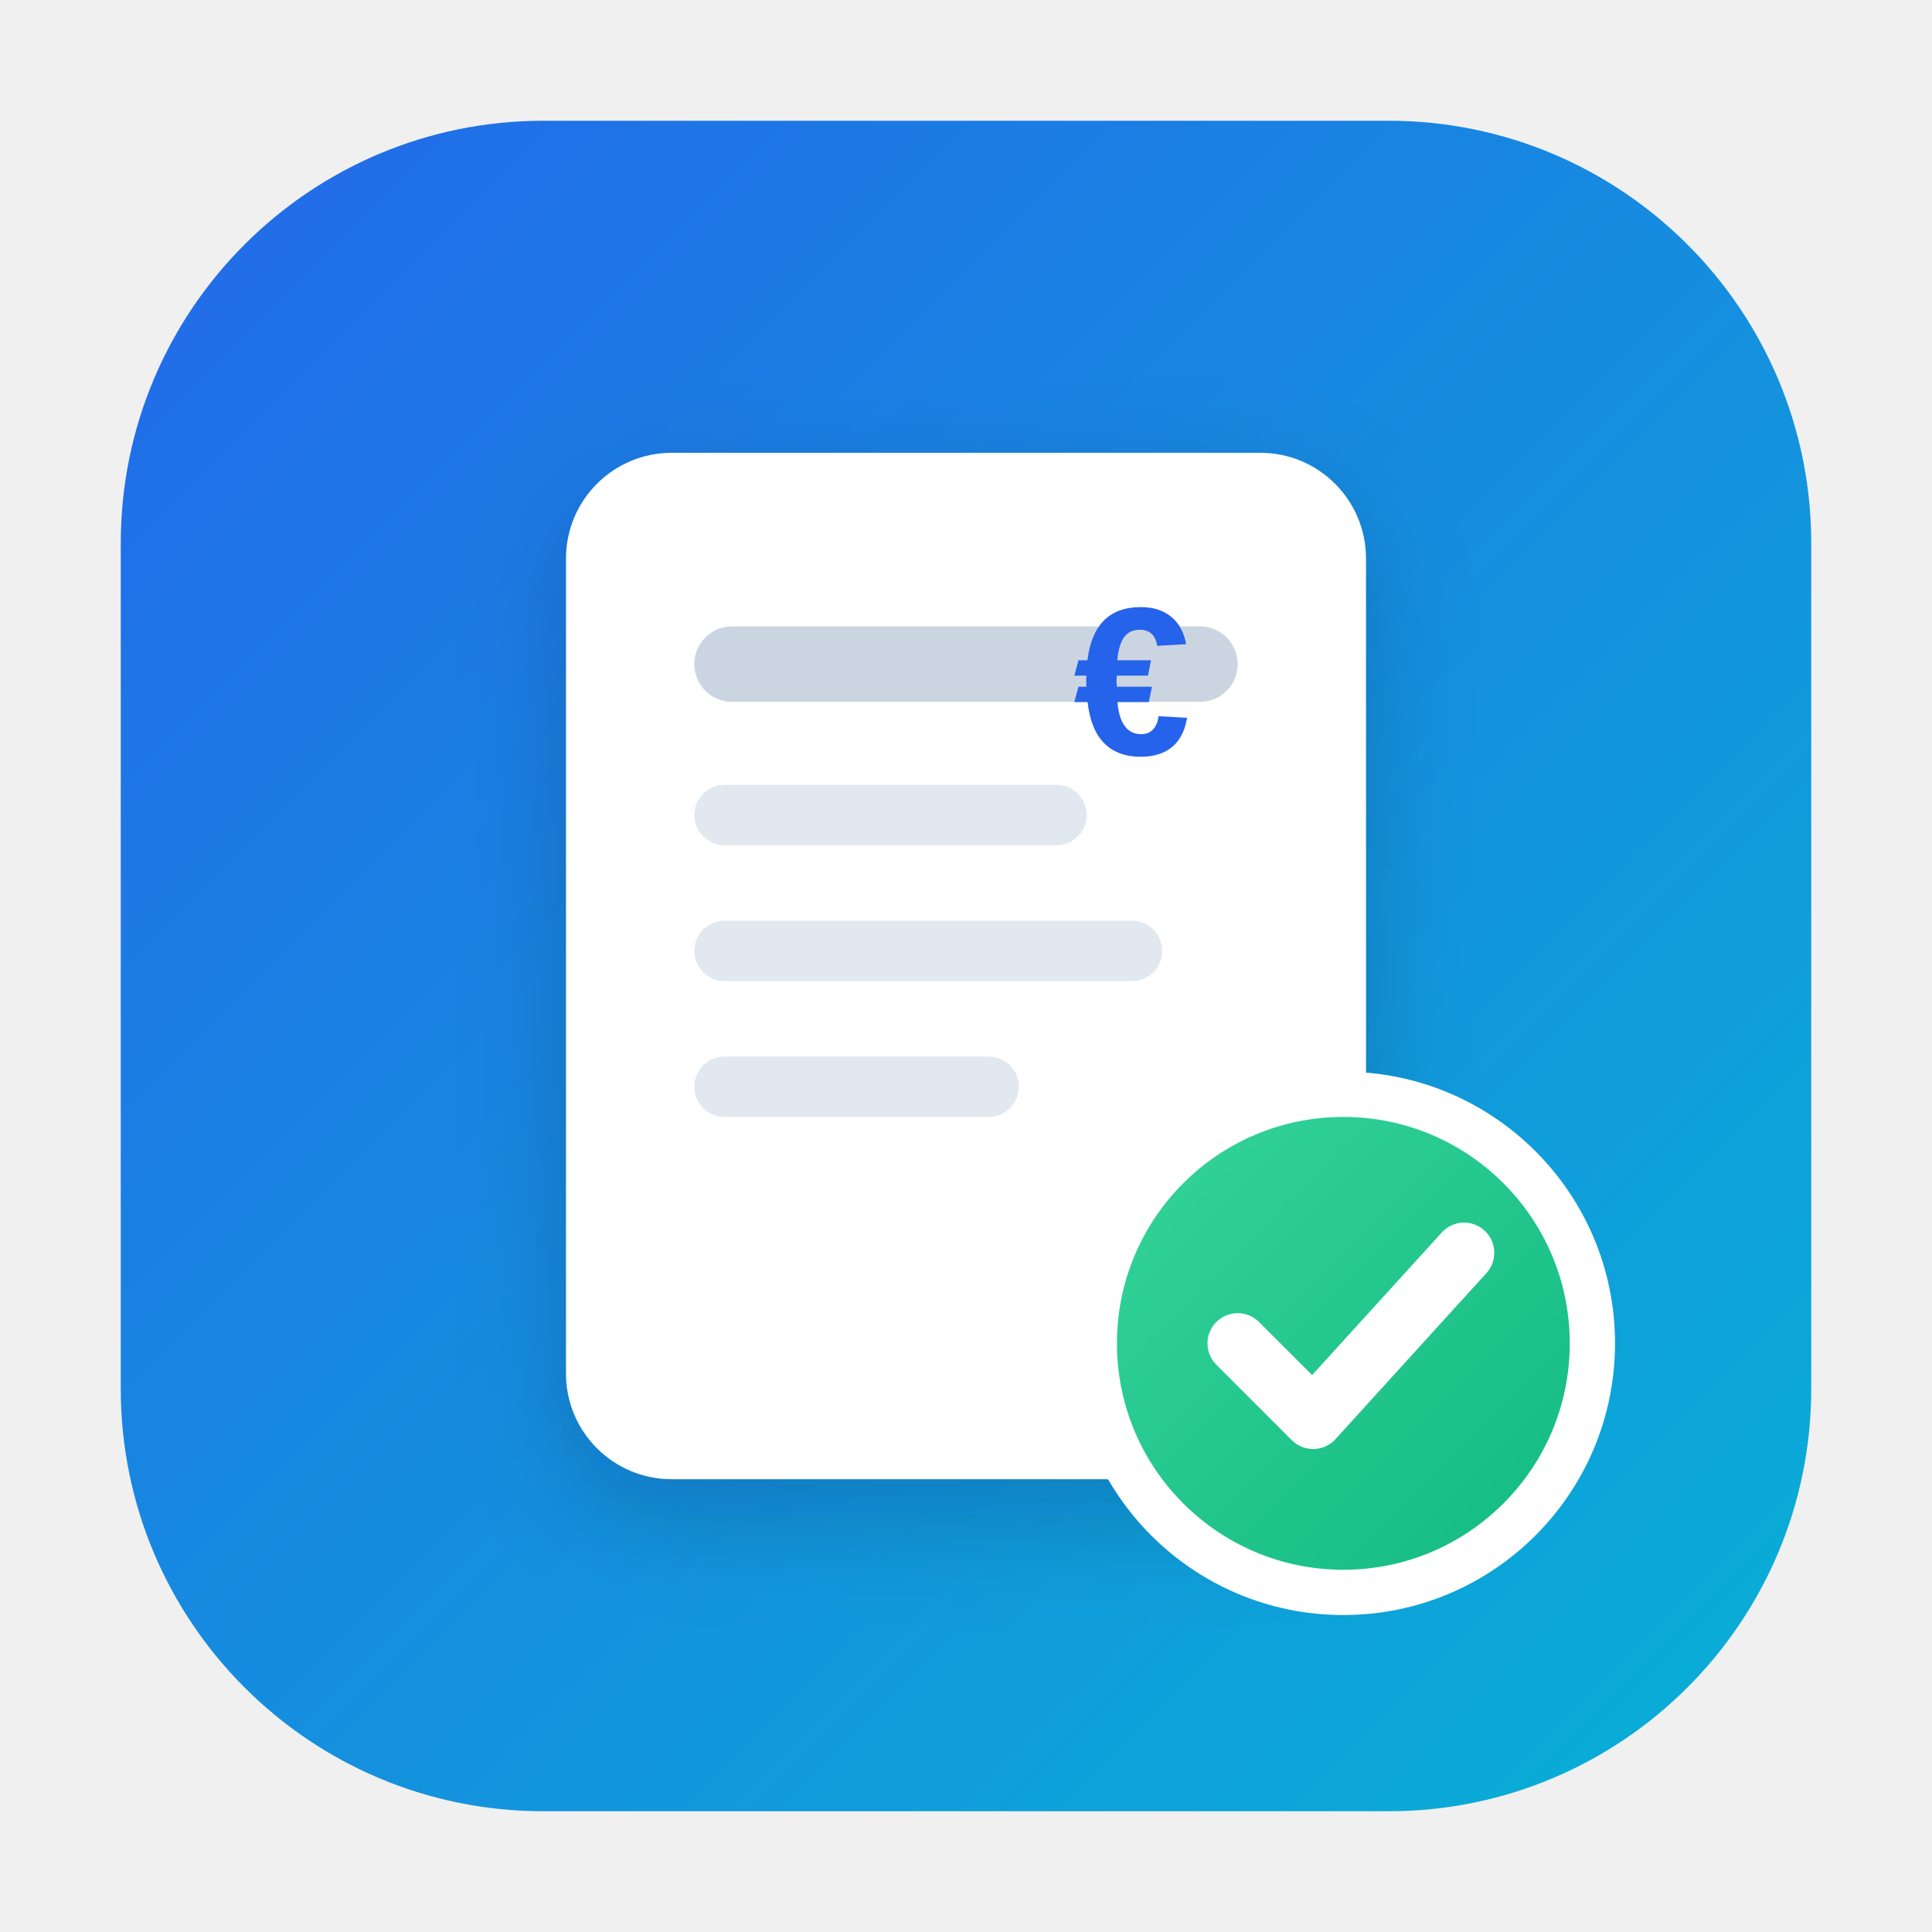
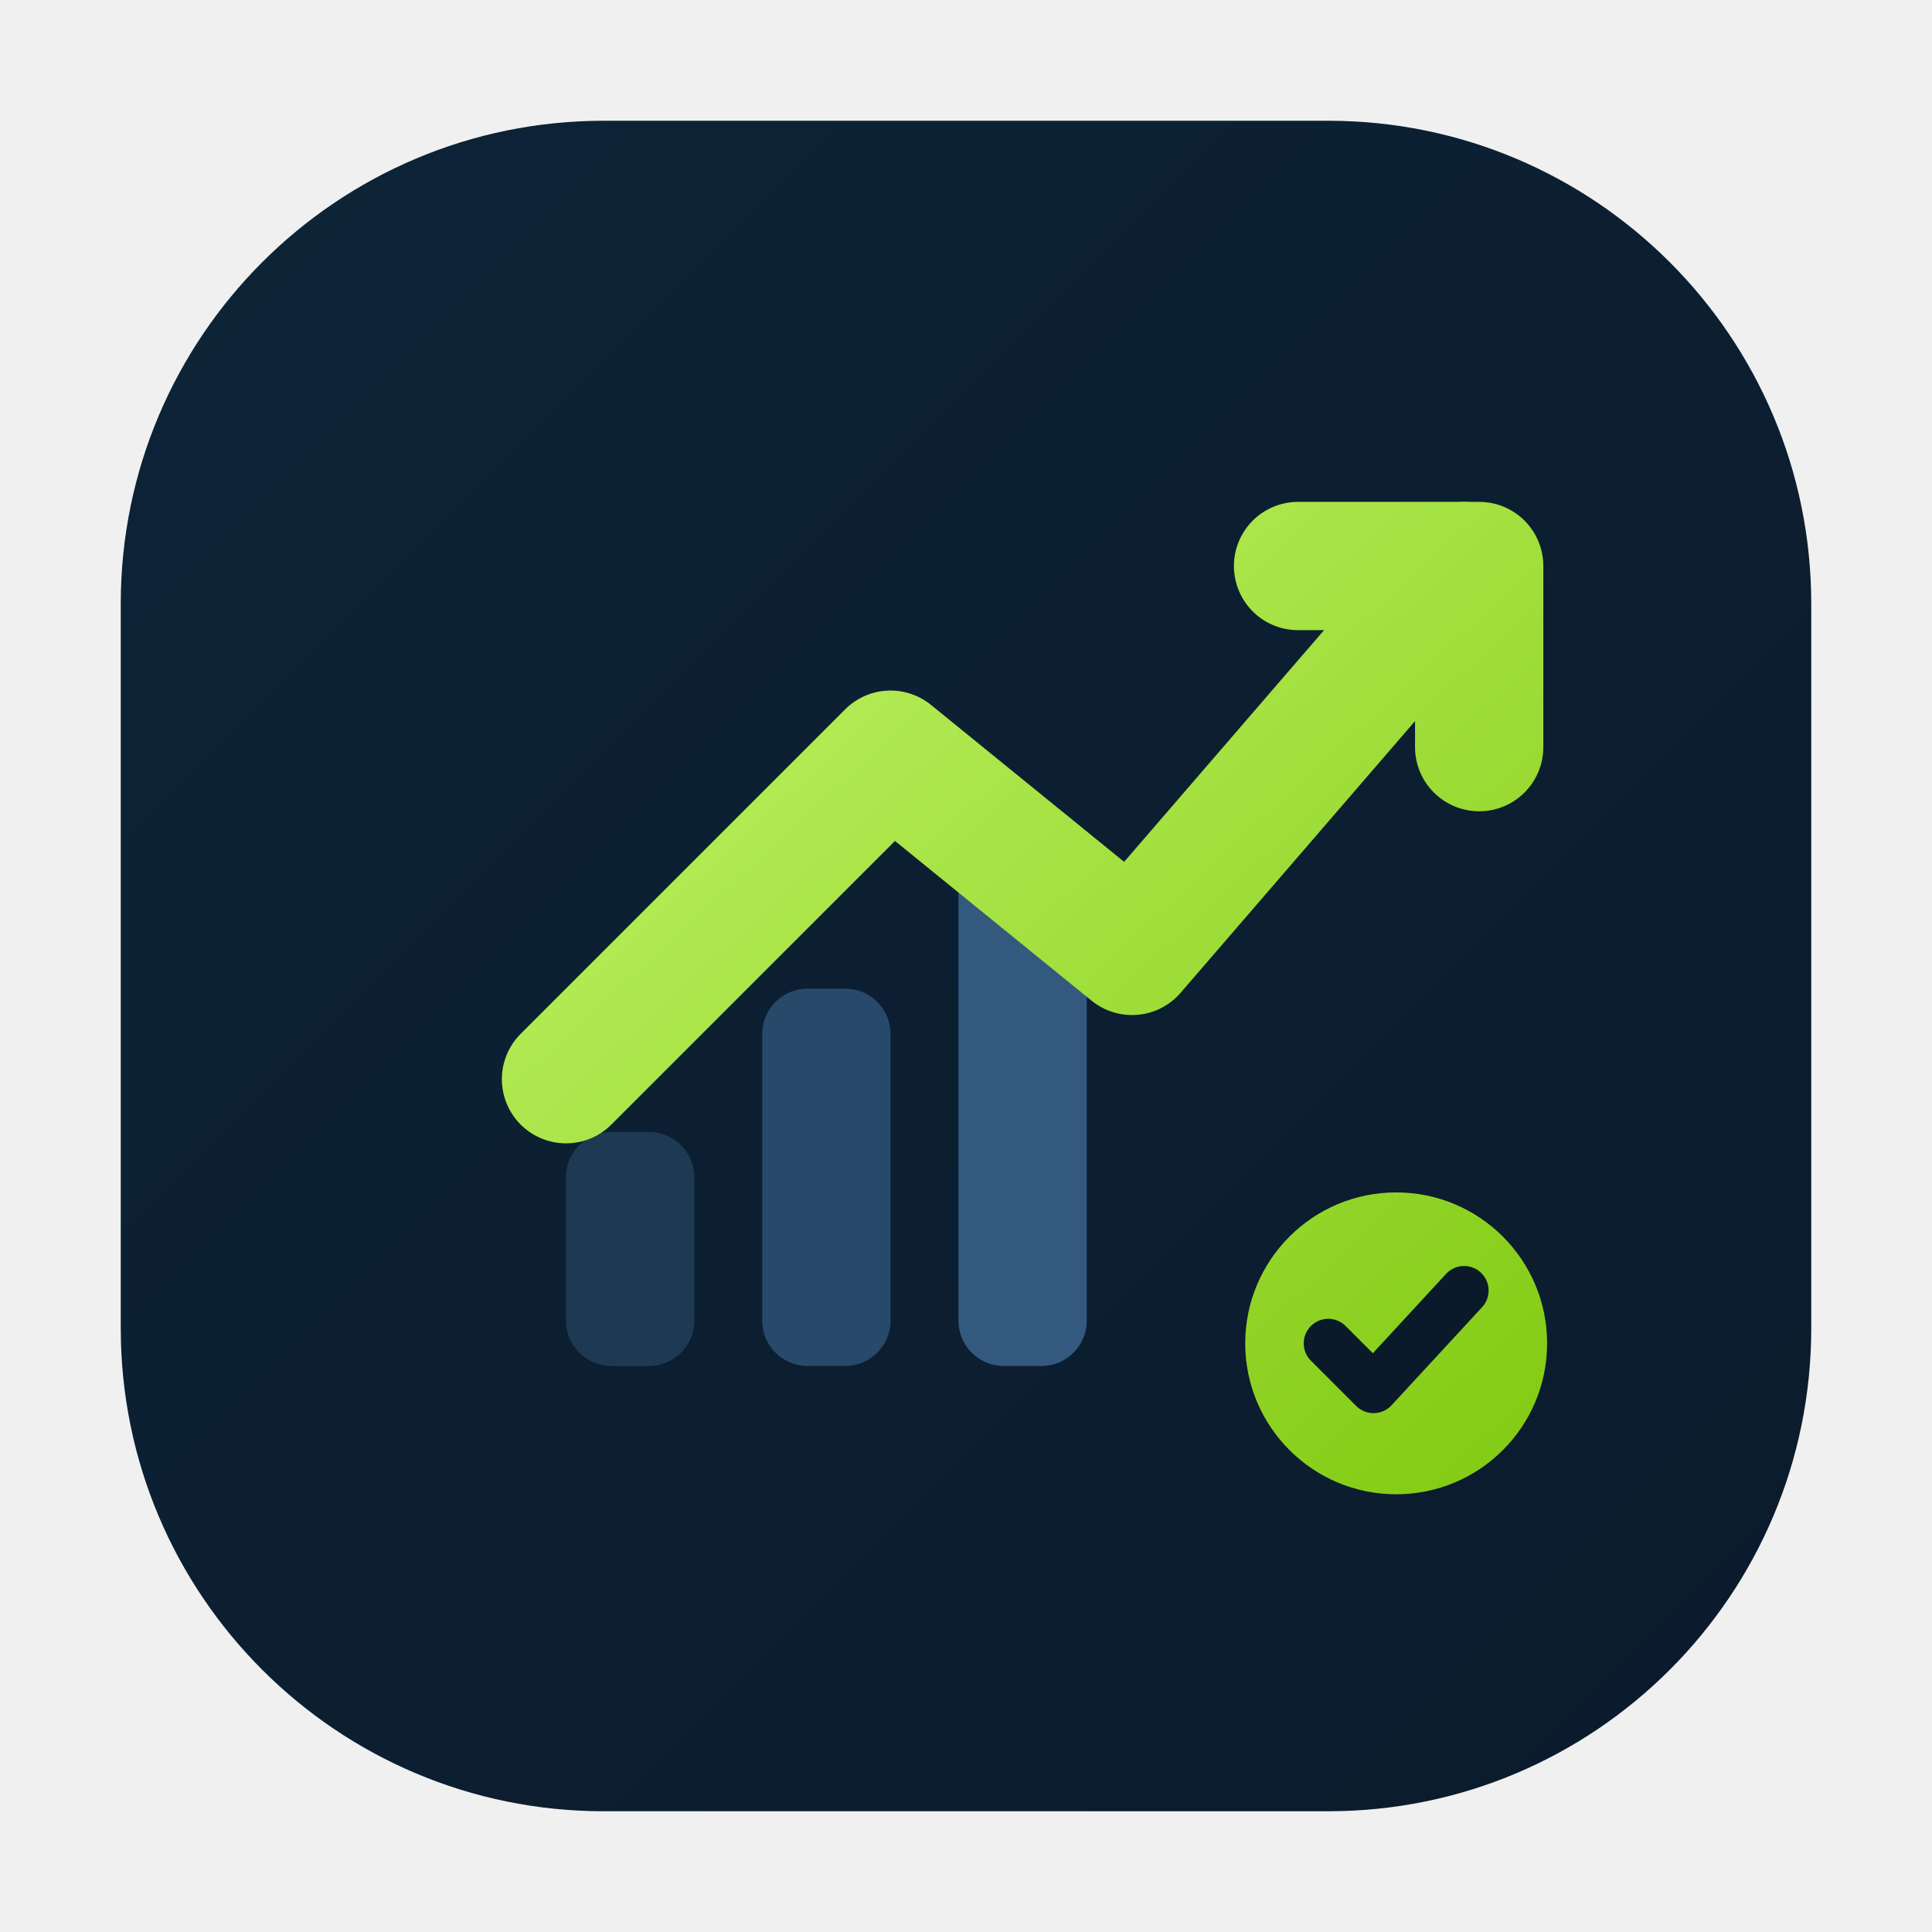
<svg xmlns="http://www.w3.org/2000/svg" width="512" height="512" viewBox="0 0 512 512" fill="none" role="img" aria-label="NominIA">
  <defs>
-     <linearGradient id="bg" x1="0" y1="0" x2="512" y2="512" gradientUnits="userSpaceOnUse">
-       <stop stop-color="#2563EB" />
-       <stop offset="1" stop-color="#06B6D4" />
+     <linearGradient id="tile" x1="0" y1="0" x2="512" y2="512" gradientUnits="userSpaceOnUse">
+       <stop stop-color="#0E2438" />
+       <stop offset="1" stop-color="#0A1A2B" />
    </linearGradient>
-     <linearGradient id="check" x1="300" y1="300" x2="420" y2="420" gradientUnits="userSpaceOnUse">
-       <stop stop-color="#34D399" />
-       <stop offset="1" stop-color="#10B981" />
+     <linearGradient id="lime" x1="150" y1="150" x2="380" y2="400" gradientUnits="userSpaceOnUse">
+       <stop stop-color="#BEF264" />
+       <stop offset="1" stop-color="#84CC16" />
    </linearGradient>
-     <filter id="sh" x="-20%" y="-20%" width="140%" height="140%">
-       <feDropShadow dx="0" dy="10" stdDeviation="14" flood-color="#0F172A" flood-opacity="0.18" />
-     </filter>
  </defs>
-   <rect x="32" y="32" width="448" height="448" rx="112" fill="url(#bg)" />
-   <g filter="url(#sh)">
-     <rect x="150" y="120" width="212" height="272" rx="28" fill="#FFFFFF" />
-   </g>
-   <rect x="184" y="166" width="144" height="20" rx="10" fill="#CBD5E1" />
-   <rect x="184" y="208" width="104" height="16" rx="8" fill="#E2E8F0" />
-   <rect x="184" y="244" width="124" height="16" rx="8" fill="#E2E8F0" />
-   <rect x="184" y="280" width="86" height="16" rx="8" fill="#E2E8F0" />
-   <text x="300" y="200" font-family="Outfit, Arial, sans-serif" font-size="56" font-weight="800" fill="#2563EB" text-anchor="middle">€</text>
-   <circle cx="356" cy="356" r="66" fill="url(#check)" stroke="#FFFFFF" stroke-width="12" />
-   <path d="M328 356 l20 20 l40 -44" stroke="#FFFFFF" stroke-width="16" stroke-linecap="round" stroke-linejoin="round" fill="none" />
+   <rect x="32" y="32" width="448" height="448" rx="128" fill="url(#tile)" />
+   <rect x="150" y="300" width="34" height="62" rx="12" fill="#1E3A52" />
+   <rect x="202" y="262" width="34" height="100" rx="12" fill="#27496A" />
+   <rect x="254" y="214" width="34" height="148" rx="12" fill="#33597E" />
+   <path d="M150 286 L236 200 L300 252 L388 150" stroke="url(#lime)" stroke-width="34" stroke-linecap="round" stroke-linejoin="round" fill="none" />
+   <path d="M344 150 L392 150 L392 198" stroke="url(#lime)" stroke-width="34" stroke-linecap="round" stroke-linejoin="round" fill="none" />
+   <circle cx="370" cy="356" r="40" fill="url(#lime)" />
+   <path d="M352 356 l12 12 l24 -26" stroke="#0A1A2B" stroke-width="13" stroke-linecap="round" stroke-linejoin="round" fill="none" />
</svg>
